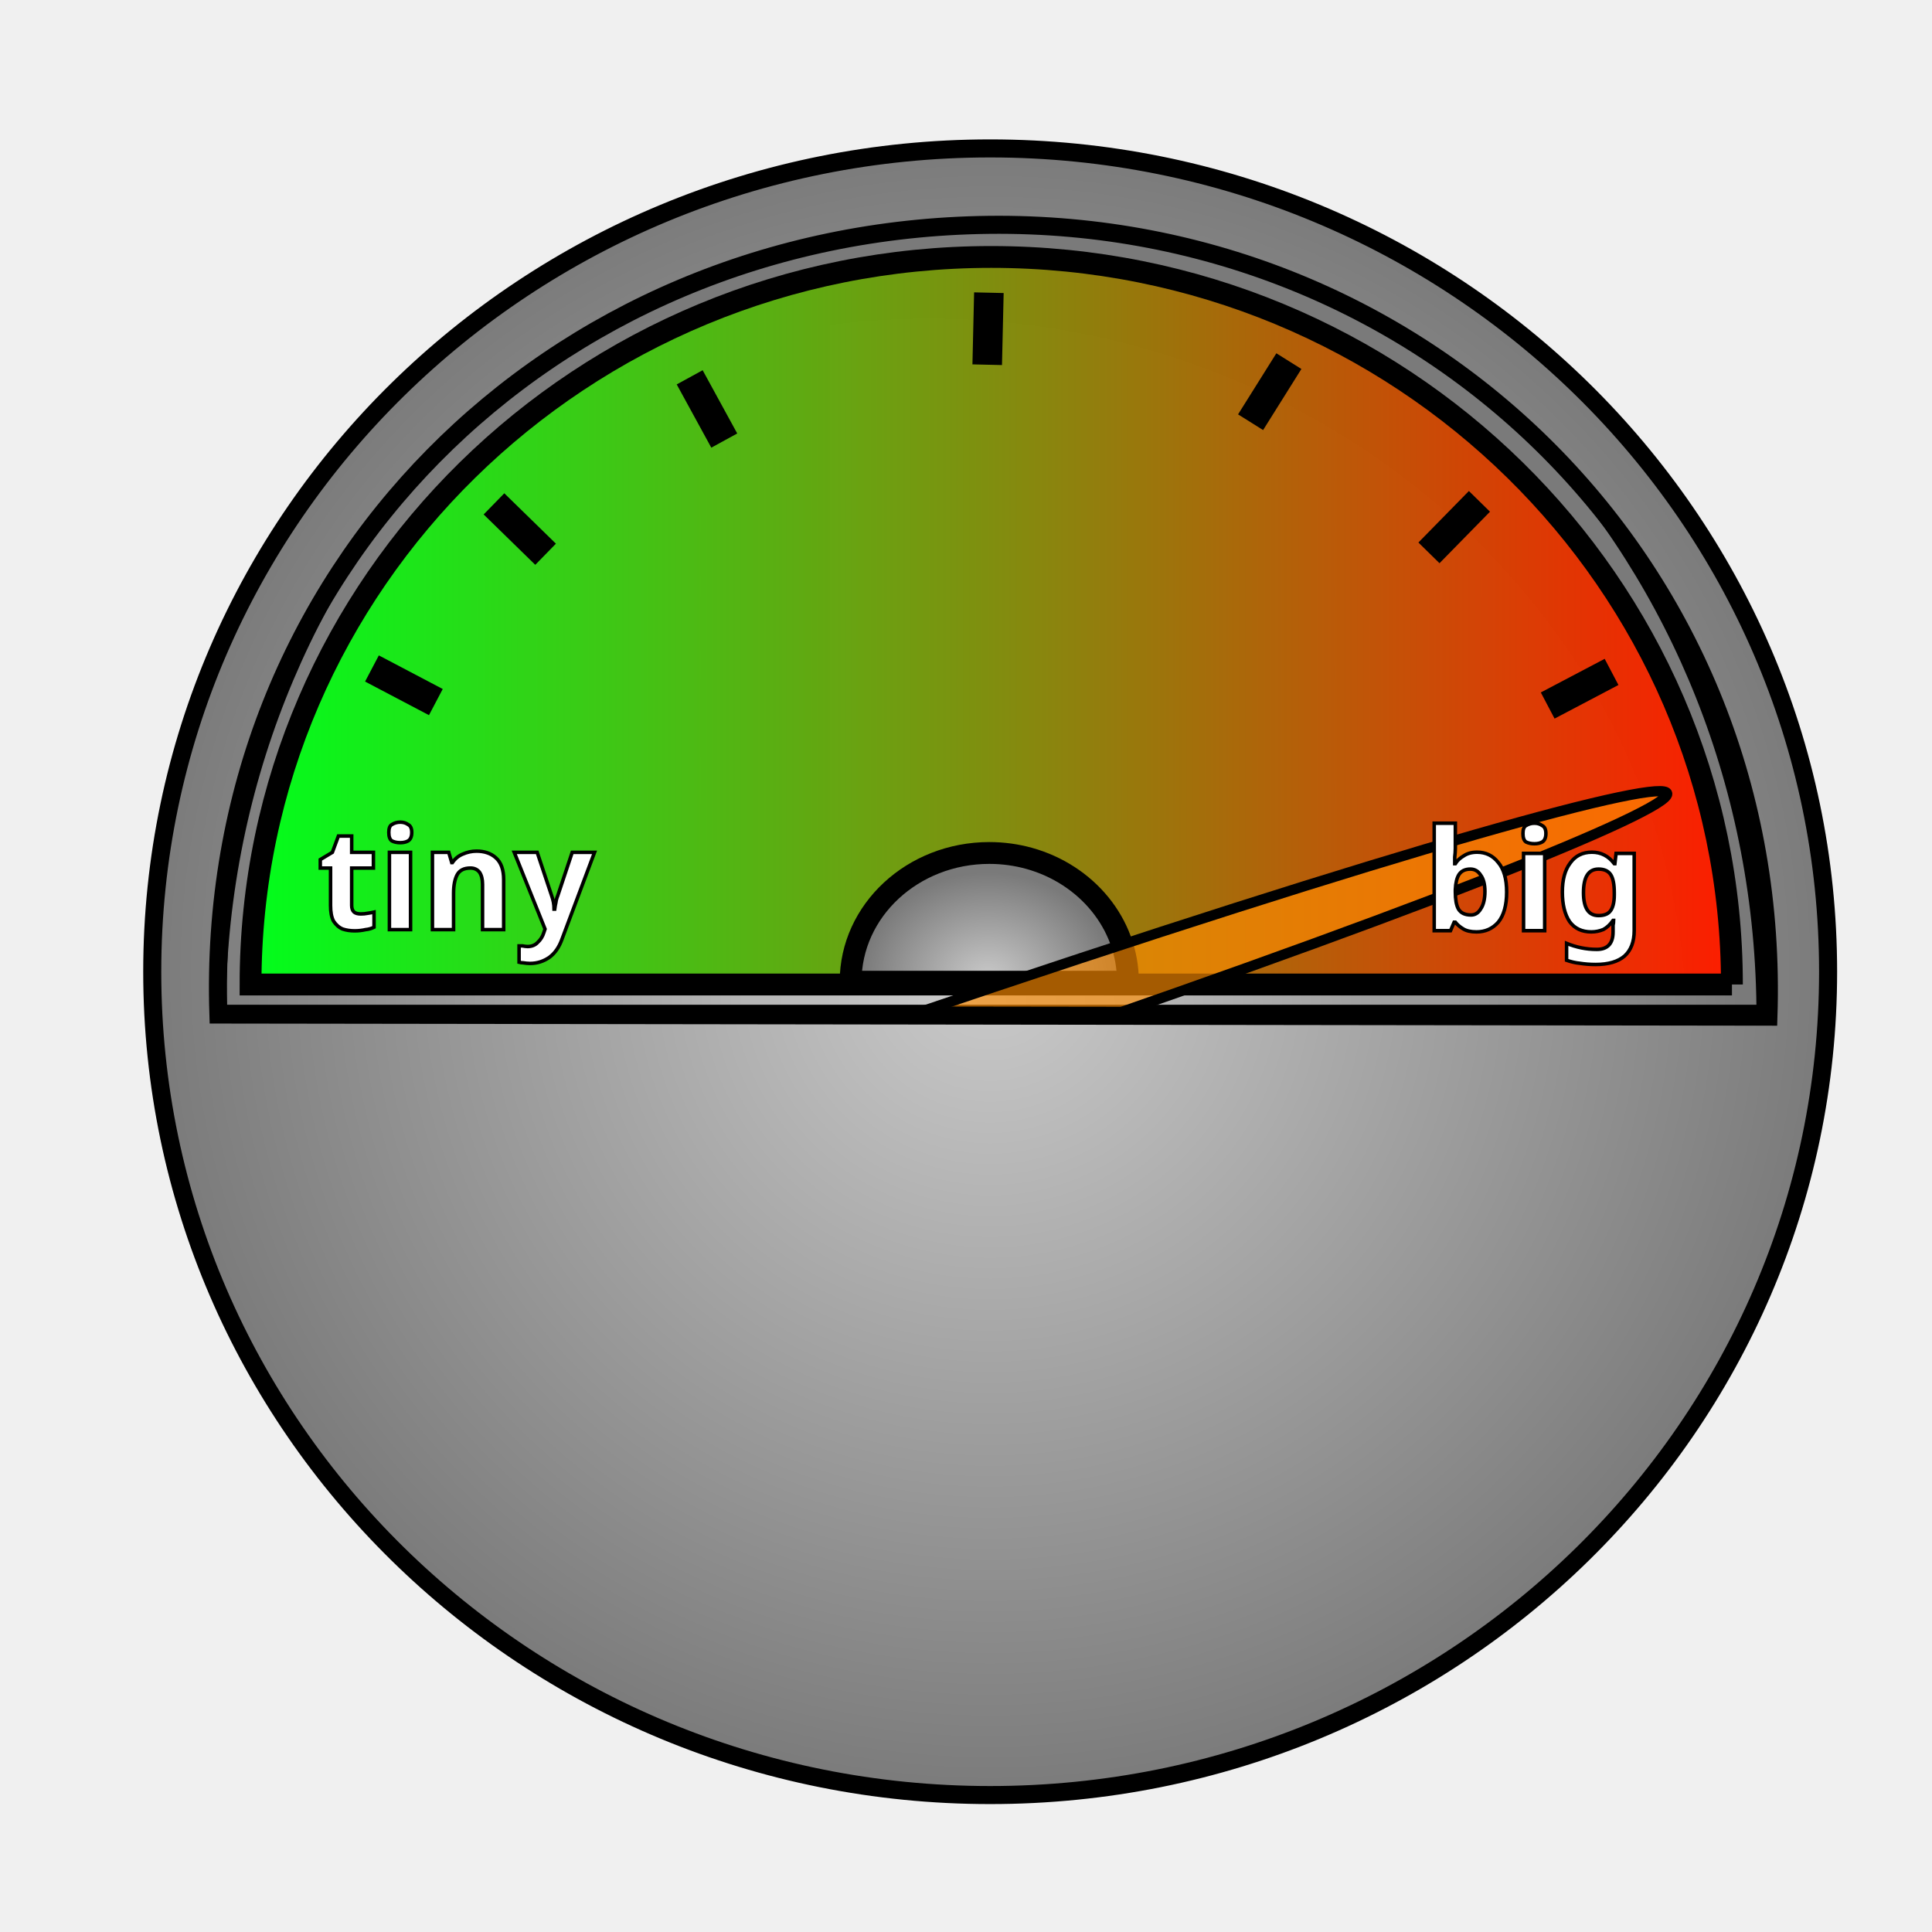
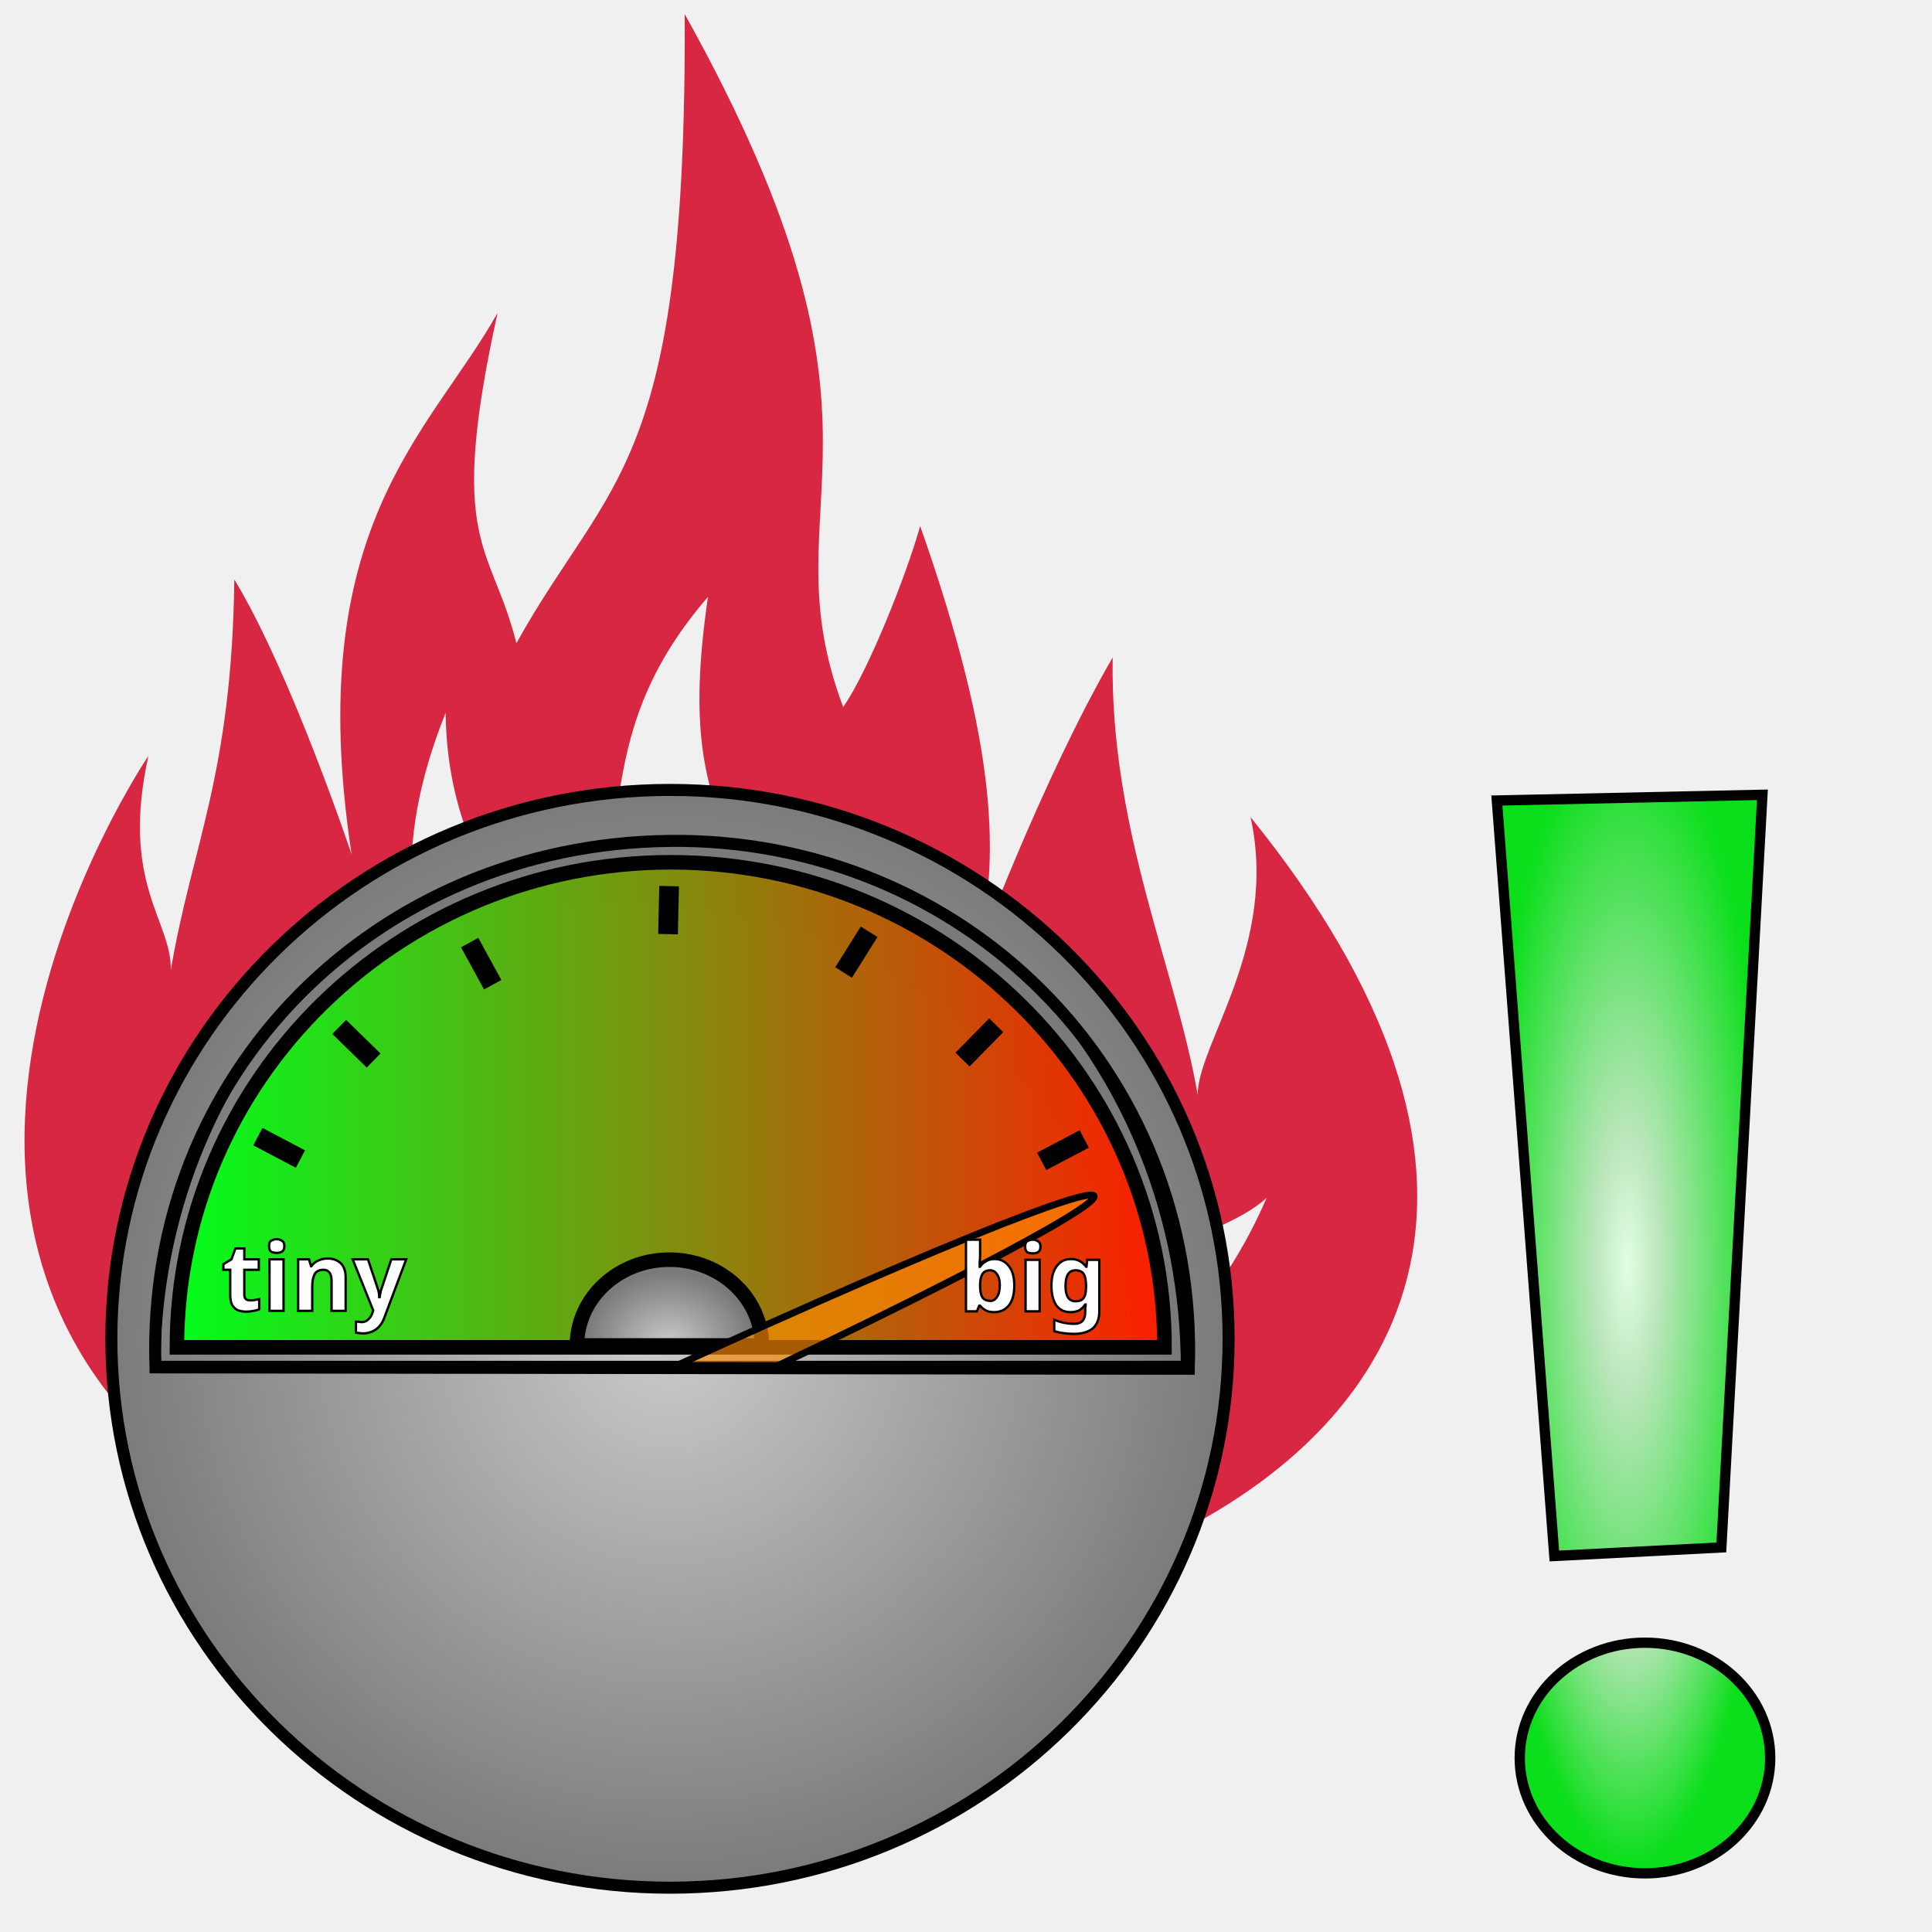
- <svg xmlns="http://www.w3.org/2000/svg" xmlns:xlink="http://www.w3.org/1999/xlink" width="50mm" height="50mm" viewBox="0 0 50 50" version="1.1" id="svg358">
+ <svg xmlns="http://www.w3.org/2000/svg" xmlns:ns1="http://www.openswatchbook.org/uri/2009/osb" xmlns:xlink="http://www.w3.org/1999/xlink" width="75mm" height="75mm" viewBox="0 0 75 75" version="1.1" id="svg358">
  <defs id="defs352">
-     <linearGradient xlink:href="#linearGradient3348" id="linearGradient3350" x1="22.108" y1="192.83" x2="67.66" y2="192.83" gradientUnits="userSpaceOnUse" gradientTransform="matrix(0.846568,0,0,0.844618,-12.34399,-137.3893)" />
+     <linearGradient id="linearGradient980" ns1:paint="solid">
+       <stop style="stop-color:#009300;stop-opacity:1;" offset="0" id="stop978" />
+     </linearGradient>
+     <linearGradient xlink:href="#linearGradient3348" id="linearGradient3350" x1="22.108" y1="192.83" x2="67.66" y2="192.83" gradientUnits="userSpaceOnUse" gradientTransform="matrix(0.846568,0,0,0.844618,-11.96078,-110.5648)" />
    <linearGradient id="linearGradient3348">
      <stop style="stop-color:#00ff1c;stop-opacity:1" offset="0" id="stop3344" />
      <stop style="stop-color:#ff1c00;stop-opacity:0.995" offset="1" id="stop3346" />
    </linearGradient>
-     <radialGradient xlink:href="#linearGradient978" id="radialGradient3395" gradientUnits="userSpaceOnUse" gradientTransform="matrix(0.142587,0.00259187,-0.00247316,0.120898,19.63215,0.6529291)" cx="45.169" cy="203.35" fx="45.169" fy="203.35" r="22.926" />
-     <linearGradient id="linearGradient978">
+     <radialGradient xlink:href="#linearGradient978-3" id="radialGradient3395" gradientUnits="userSpaceOnUse" gradientTransform="matrix(0.142587,0.00259187,-0.00247316,0.120898,20.01536,27.47744)" cx="45.169" cy="203.35" fx="45.169" fy="203.35" r="22.926" />
+     <linearGradient id="linearGradient978-3">
      <stop id="stop974" offset="0" style="stop-color:#cacaca;stop-opacity:1" />
      <stop id="stop976" offset="1" style="stop-color:#7a7a7a;stop-opacity:1" />
    </linearGradient>
-     <radialGradient xlink:href="#linearGradient978" id="radialGradient1281" cx="109.66" cy="123.084" fx="109.66" fy="123.084" r="21.919" gradientTransform="matrix(1,0,0,0.9827558,-84.03483,-95.81284)" gradientUnits="userSpaceOnUse" />
-     <radialGradient xlink:href="#linearGradient978" id="radialGradient1345" cx="77.404" cy="133.98" fx="77.404" fy="133.98" r="19.452" gradientTransform="matrix(1.043841,0.1180681,-0.09340766,0.9739363,-43.63095,-113.607)" gradientUnits="userSpaceOnUse" />
+     <radialGradient xlink:href="#linearGradient978-3" id="radialGradient1281" cx="109.66" cy="123.084" fx="109.66" fy="123.084" r="21.919" gradientTransform="matrix(1,0,0,0.9827558,-83.65162,-68.98833)" gradientUnits="userSpaceOnUse" />
+     <radialGradient xlink:href="#linearGradient978-3" id="radialGradient1345" cx="77.404" cy="133.98" fx="77.404" fy="133.98" r="19.452" gradientTransform="matrix(1.043841,0.1180681,-0.09340766,0.9739363,-43.24774,-86.78251)" gradientUnits="userSpaceOnUse" />
+     <radialGradient xlink:href="#linearGradient1018" id="radialGradient1002" cx="58.8" cy="23.975" fx="58.8" fy="23.975" r="5.513" gradientTransform="matrix(1,0,0,3.834128,0,-68.35396)" gradientUnits="userSpaceOnUse" />
+     <linearGradient id="linearGradient1018">
+       <stop id="stop1014" offset="0" style="stop-color:#caffca;stop-opacity:1" />
+       <stop id="stop1026" offset="0.187" style="stop-color:#bbe6bb;stop-opacity:1;" />
+       <stop id="stop1016" offset="1" style="stop-color:#7a7a7a;stop-opacity:1" />
+     </linearGradient>
+     <radialGradient xlink:href="#linearGradient1096" id="radialGradient1054" gradientUnits="userSpaceOnUse" gradientTransform="matrix(1,0,0,3.834128,0,-68.35396)" cx="58.8" cy="23.975" fx="58.8" fy="23.975" r="5.513" />
+     <linearGradient id="linearGradient1096">
+       <stop id="stop1090" offset="0" style="stop-color:#e1ffe3;stop-opacity:1" />
+       <stop id="stop1092" offset="0.573" style="stop-color:#bbe6bb;stop-opacity:1;" />
+       <stop id="stop1094" offset="1" style="stop-color:#0bde1b;stop-opacity:1" />
+     </linearGradient>
+     <radialGradient xlink:href="#linearGradient1088" id="radialGradient1080" gradientUnits="userSpaceOnUse" gradientTransform="matrix(1,0,0,3.834128,0,-68.35396)" cx="58.643" cy="23.4" fx="58.643" fy="23.4" r="5.513" />
+     <linearGradient id="linearGradient1088">
+       <stop id="stop1082" offset="0" style="stop-color:#e1ffe3;stop-opacity:1" />
+       <stop id="stop1084" offset="0.231" style="stop-color:#bbe6bb;stop-opacity:1;" />
+       <stop id="stop1086" offset="1" style="stop-color:#0bde1b;stop-opacity:1" />
+     </linearGradient>
+     <radialGradient xlink:href="#linearGradient1096" id="radialGradient1098" gradientUnits="userSpaceOnUse" gradientTransform="matrix(1,0,0,3.834128,0,-68.35396)" cx="58.8" cy="23.975" fx="58.8" fy="23.975" r="5.513" />
  </defs>
+   <g id="layer5">
+     <g transform="matrix(0.2952443,0,0,0.2123631,-343.1694,226.8302)" id="layer1-0" style="fill:#d72743;fill-opacity:1">
+       <path style="font-style:normal;font-weight:bold;font-size:16.179px;line-height:125%;font-family:Sans;-inkscape-font-specification:Sans;letter-spacing:0px;word-spacing:0px;fill:#d72743;fill-opacity:1;stroke:none" d="m 1252.35,-1065.552 c 0.281,83.61 -9.908,84.382 -22.132,115.015 -3.26,-18.243 -9.234,-17.849 -2.472,-60.392 -8.847,21.988 -25.787,38.864 -19.189,99.005 0,0 -8.009,-33.296 -15.422,-50.268 -0.346,35.836 -5.552,48.387 -8.358,71.458 0.173,-9.097 -6.671,-15.73 -2.943,-39.202 0,0 -45.175,92.381 14.951,140.208 66.207,50.745 205.667,1.084 129.966,-129.024 3.73,23.472 -7.082,41.759 -6.946,50.856 -2.806,-23.071 -11.561,-48.346 -11.184,-80.052 -9.378,22.544 -17.894,54.506 -17.894,54.506 3.087,-17.483 2.914,-37.684 -7.417,-78.521 -1.875,9.286 -6.979,26.92 -10.124,33.08 -10.366,-38.319 10.188,-49.25 -20.837,-126.67 z m 3.061,106.539 c -5.236,49.522 9.83,34.792 4.944,101.83 2.708,-13.565 12.572,-15.753 16.246,-40.614 3.956,14.462 2.149,56.337 0.589,62.864 4.175,-11.27 22.435,-26.241 21.661,-46.03 10.706,18.298 9.146,39.261 1.53,45.912 -0.248,0.922 22.471,-6.065 28.489,-14.127 -27.685,89.604 -135.659,51.426 -137.618,4.003 8.77,13.403 14.864,5.191 20.248,13.185 -2.971,-10.294 -18.696,-29.524 -6.122,-54.859 3.06,24.852 17.296,21.133 22.485,39.79 5.417,-23.604 -21.87,-39.062 -6.946,-90.764 0.25,33.2 16.717,47.913 16.717,47.913 9.146,-21.793 1.081,-42.283 17.776,-69.103 z" id="path3588" />
+     </g>
+   </g>
  <g id="layer1" style="display:inline">
-     <path style="opacity:1;fill:url(#radialGradient1345);fill-opacity:1;stroke:#000000;stroke-width:0.618;stroke-miterlimit:4;stroke-dasharray:none;stroke-dashoffset:0;stroke-opacity:1" d="M 45.767,26.311 H 5.531 c -1e-6,-11.852 9.007,-21.46 20.118,-21.46 11.111,0 20.118,9.608 20.118,21.46 z" id="path2799-5" />
-     <path style="opacity:1;fill:url(#linearGradient3350);fill-opacity:1;stroke:#000000;stroke-width:0.565;stroke-miterlimit:4;stroke-dasharray:none;stroke-dashoffset:0;stroke-opacity:1" d="M 44.823,25.479 H 6.484 c -1e-6,-10.399 8.582,-18.829 19.169,-18.829 10.587,0 19.169,8.43 19.169,18.829 z" id="path2799" />
-     <path id="path3353" d="m 29.192,25.406 h -7.178 c 0,-1.84 1.607,-3.331 3.589,-3.331 0.359,0 0.706,0.049 1.033,0.14 1.478,0.412 2.555,1.684 2.555,3.191 z" style="opacity:1;fill:url(#radialGradient3395);fill-opacity:1;stroke:#000000;stroke-width:0.565;stroke-miterlimit:4;stroke-dasharray:none;stroke-dashoffset:0;stroke-opacity:1" />
-     <path style="fill:#ff8d02;fill-opacity:0.647;stroke:#000000;stroke-width:0.265px;stroke-linecap:butt;stroke-linejoin:miter;stroke-opacity:1" d="M 23.818,27.975 8.893,33.045 8.349,31.705 23.306,26.36 c 26.488,-8.989 26.254,-7.066 0.511,1.615 z" id="needle" />
-     <path style="fill:none;stroke:#000000;stroke-width:0.765;stroke-linecap:butt;stroke-linejoin:miter;stroke-miterlimit:4;stroke-dasharray:none;stroke-opacity:1" d="m 25.592,7.575 -0.043,1.864" id="path3361" />
-     <path style="fill:url(#radialGradient1281);fill-opacity:1;stroke:#000000;stroke-width:0.467;stroke-linecap:round;stroke-miterlimit:4;stroke-dasharray:none;stroke-opacity:1" d="M 25.626,3.841 A 21.686,21.308 0 0 0 3.94,25.149 21.686,21.308 0 0 0 25.626,46.456 21.686,21.308 0 0 0 47.311,25.149 21.686,21.308 0 0 0 25.626,3.841 Z m -0.027,1.978 C 36.975,5.688 46.149,14.719 45.767,26.311 L 5.652,26.256 C 5.278,14.82 14.22,5.95 25.598,5.819 Z" id="path1256" />
-     <path id="path3367" d="m 14.12,14.344 -1.336,-1.304" style="fill:none;stroke:#000000;stroke-width:0.765;stroke-linecap:butt;stroke-linejoin:miter;stroke-miterlimit:4;stroke-dasharray:none;stroke-opacity:1" />
-     <path style="fill:none;stroke:#000000;stroke-width:0.765;stroke-linecap:butt;stroke-linejoin:miter;stroke-miterlimit:4;stroke-dasharray:none;stroke-opacity:1" d="m 36.981,14.308 1.307,-1.333" id="path3369" />
-     <path id="path3373" d="m 32.365,10.927 0.991,-1.581" style="fill:none;stroke:#000000;stroke-width:0.765;stroke-linecap:butt;stroke-linejoin:miter;stroke-miterlimit:4;stroke-dasharray:none;stroke-opacity:1" />
-     <path style="fill:none;stroke:#000000;stroke-width:0.765;stroke-linecap:butt;stroke-linejoin:miter;stroke-miterlimit:4;stroke-dasharray:none;stroke-opacity:1" d="m 18.744,11.402 -0.895,-1.637" id="path3375" />
-     <path id="path3377" d="m 40.054,18.259 1.653,-0.87" style="fill:none;stroke:#000000;stroke-width:0.765;stroke-linecap:butt;stroke-linejoin:miter;stroke-miterlimit:4;stroke-dasharray:none;stroke-opacity:1" />
-     <path style="fill:none;stroke:#000000;stroke-width:0.765;stroke-linecap:butt;stroke-linejoin:miter;stroke-miterlimit:4;stroke-dasharray:none;stroke-opacity:1" d="M 11.28,18.17 9.626,17.3" id="path3379" />
+     <path style="opacity:1;fill:url(#radialGradient1345);fill-opacity:1;stroke:#000000;stroke-width:0.618;stroke-miterlimit:4;stroke-dasharray:none;stroke-dashoffset:0;stroke-opacity:1" d="M 46.15,53.136 H 5.914 c -1e-6,-11.852 9.007,-21.46 20.118,-21.46 11.111,0 20.118,9.608 20.118,21.46 z" id="path2799-5" />
+     <path style="opacity:1;fill:url(#linearGradient3350);fill-opacity:1;stroke:#000000;stroke-width:0.565;stroke-miterlimit:4;stroke-dasharray:none;stroke-dashoffset:0;stroke-opacity:1" d="M 45.206,52.303 H 6.868 c -1e-6,-10.399 8.582,-18.829 19.169,-18.829 10.587,0 19.169,8.43 19.169,18.829 z" id="path2799" />
+     <path id="path3353" d="m 29.575,52.231 h -7.178 c 0,-1.84 1.607,-3.331 3.589,-3.331 0.359,0 0.706,0.049 1.033,0.14 1.478,0.412 2.555,1.684 2.555,3.191 z" style="opacity:1;fill:url(#radialGradient3395);fill-opacity:1;stroke:#000000;stroke-width:0.565;stroke-miterlimit:4;stroke-dasharray:none;stroke-dashoffset:0;stroke-opacity:1" />
+     <path style="fill:#ff8d02;fill-opacity:0.647;stroke:#000000;stroke-width:0.265px;stroke-linecap:butt;stroke-linejoin:miter;stroke-opacity:1" d="M 24.049,55.893 9.75,62.526 9.066,61.253 23.368,54.342 c 25.378,-11.764 25.35,-9.827 0.68,1.551 z" id="needle" />
+     <path style="fill:none;stroke:#000000;stroke-width:0.765;stroke-linecap:butt;stroke-linejoin:miter;stroke-miterlimit:4;stroke-dasharray:none;stroke-opacity:1" d="m 25.975,34.399 -0.043,1.864" id="path3361" />
+     <path style="fill:url(#radialGradient1281);fill-opacity:1;stroke:#000000;stroke-width:0.467;stroke-linecap:round;stroke-miterlimit:4;stroke-dasharray:none;stroke-opacity:1" d="M 26.009,30.665 A 21.686,21.308 0 0 0 4.323,51.973 21.686,21.308 0 0 0 26.009,73.28 21.686,21.308 0 0 0 47.694,51.973 21.686,21.308 0 0 0 26.009,30.665 Z m -0.027,1.978 c 11.376,-0.131 20.551,8.9 20.168,20.492 L 6.035,53.081 C 5.661,41.644 14.603,32.774 25.981,32.644 Z" id="path1256" />
+     <path id="path3367" d="m 14.504,41.169 -1.336,-1.304" style="fill:none;stroke:#000000;stroke-width:0.765;stroke-linecap:butt;stroke-linejoin:miter;stroke-miterlimit:4;stroke-dasharray:none;stroke-opacity:1" />
+     <path style="fill:none;stroke:#000000;stroke-width:0.765;stroke-linecap:butt;stroke-linejoin:miter;stroke-miterlimit:4;stroke-dasharray:none;stroke-opacity:1" d="m 37.365,41.133 1.307,-1.333" id="path3369" />
+     <path id="path3373" d="m 32.748,37.752 0.991,-1.581" style="fill:none;stroke:#000000;stroke-width:0.765;stroke-linecap:butt;stroke-linejoin:miter;stroke-miterlimit:4;stroke-dasharray:none;stroke-opacity:1" />
+     <path style="fill:none;stroke:#000000;stroke-width:0.765;stroke-linecap:butt;stroke-linejoin:miter;stroke-miterlimit:4;stroke-dasharray:none;stroke-opacity:1" d="m 19.127,38.227 -0.895,-1.637" id="path3375" />
+     <path id="path3377" d="m 40.437,45.084 1.653,-0.87" style="fill:none;stroke:#000000;stroke-width:0.765;stroke-linecap:butt;stroke-linejoin:miter;stroke-miterlimit:4;stroke-dasharray:none;stroke-opacity:1" />
+     <path style="fill:none;stroke:#000000;stroke-width:0.765;stroke-linecap:butt;stroke-linejoin:miter;stroke-miterlimit:4;stroke-dasharray:none;stroke-opacity:1" d="m 11.663,44.994 -1.653,-0.87" id="path3379" />
+   </g>
+   <g id="layer4" style="display:inline">
+     <g id="g990" style="display:inline;fill:url(#radialGradient1002);fill-opacity:1" transform="translate(7.277973,26.72466)">
+       <g id="g1052" style="fill:url(#radialGradient1054);fill-opacity:1" transform="translate(-2.75168,0.943433)">
+         <path style="fill:url(#radialGradient1080);fill-opacity:1;stroke:#000000;stroke-width:0.4;stroke-linecap:butt;stroke-linejoin:miter;stroke-miterlimit:4;stroke-dasharray:none;stroke-opacity:1" d="M 53.582,3.408 55.813,32.735 62.296,32.403 63.89,3.186 Z" id="path127" />
+         <ellipse style="fill:url(#radialGradient1098);fill-opacity:1;stroke:#010000;stroke-width:0.4;stroke-miterlimit:4;stroke-dasharray:none" id="path129" cx="59.331" cy="40.578" rx="4.861" ry="4.477" />
+       </g>
+     </g>
  </g>
  <g id="layer2" style="display:inline">
-     <text xml:space="preserve" style="font-style:normal;font-weight:normal;font-size:3.651px;line-height:1.25;font-family:sans-serif;letter-spacing:0px;word-spacing:0px;fill:#000000;fill-opacity:1;stroke:none;stroke-width:0.091;stroke-miterlimit:4;stroke-dasharray:none" x="8.212" y="24.061" id="text1285">
-       <tspan id="tspan1283" x="8.212" y="24.061" style="font-weight:bold;fill:#ffffff;fill-opacity:1;stroke:#000000;stroke-width:0.091;stroke-miterlimit:4;stroke-dasharray:none;stroke-opacity:1">tiny</tspan>
+     <text xml:space="preserve" style="font-style:normal;font-weight:normal;font-size:3.651px;line-height:1.25;font-family:sans-serif;letter-spacing:0px;word-spacing:0px;fill:#000000;fill-opacity:1;stroke:none;stroke-width:0.091;stroke-miterlimit:4;stroke-dasharray:none" x="8.595" y="50.886" id="text1285">
+       <tspan id="tspan1283" x="8.595" y="50.886" style="font-weight:bold;fill:#ffffff;fill-opacity:1;stroke:#000000;stroke-width:0.091;stroke-miterlimit:4;stroke-dasharray:none;stroke-opacity:1">tiny</tspan>
    </text>
-     <text xml:space="preserve" style="font-style:normal;font-weight:normal;font-size:3.651px;line-height:1.25;font-family:sans-serif;letter-spacing:0px;word-spacing:0px;fill:#000000;fill-opacity:1;stroke:none;stroke-width:0.091;stroke-miterlimit:4;stroke-dasharray:none" x="36.836" y="24.085" id="text1285-3">
-       <tspan id="tspan1283-6" x="36.836" y="24.085" style="font-weight:bold;fill:#ffffff;fill-opacity:1;stroke:#000000;stroke-width:0.091;stroke-miterlimit:4;stroke-dasharray:none;stroke-opacity:1">big</tspan>
+     <text xml:space="preserve" style="font-style:normal;font-weight:normal;font-size:3.651px;line-height:1.25;font-family:sans-serif;letter-spacing:0px;word-spacing:0px;fill:#000000;fill-opacity:1;stroke:none;stroke-width:0.091;stroke-miterlimit:4;stroke-dasharray:none" x="37.219" y="50.909" id="text1285-3">
+       <tspan id="tspan1283-6" x="37.219" y="50.909" style="font-weight:bold;fill:#ffffff;fill-opacity:1;stroke:#000000;stroke-width:0.091;stroke-miterlimit:4;stroke-dasharray:none;stroke-opacity:1">big</tspan>
    </text>
  </g>
  <g id="layer3" style="display:none">
-     <text xml:space="preserve" style="font-style:normal;font-weight:normal;font-size:3.651px;line-height:1.25;font-family:sans-serif;letter-spacing:0px;word-spacing:0px;fill:#000000;fill-opacity:1;stroke:none;stroke-width:0.091;stroke-miterlimit:4;stroke-dasharray:none" x="8.283" y="23.847" id="text1285-6">
-       <tspan id="tspan1283-2" x="8.283" y="23.847" style="font-weight:bold;fill:#ffffff;fill-opacity:1;stroke:#000000;stroke-width:0.091;stroke-miterlimit:4;stroke-dasharray:none;stroke-opacity:1">$</tspan>
+     <text xml:space="preserve" style="font-style:normal;font-weight:normal;font-size:3.651px;line-height:1.25;font-family:sans-serif;letter-spacing:0px;word-spacing:0px;fill:#000000;fill-opacity:1;stroke:none;stroke-width:0.091;stroke-miterlimit:4;stroke-dasharray:none" x="8.411" y="50.8" id="text1285-6">
+       <tspan id="tspan1283-2" x="8.411" y="50.8" style="font-weight:bold;fill:#ffffff;fill-opacity:1;stroke:#000000;stroke-width:0.091;stroke-miterlimit:4;stroke-dasharray:none;stroke-opacity:1">$</tspan>
    </text>
-     <text xml:space="preserve" style="font-style:normal;font-weight:normal;font-size:3.651px;line-height:1.25;font-family:sans-serif;letter-spacing:0px;word-spacing:0px;fill:#000000;fill-opacity:1;stroke:none;stroke-width:0.091;stroke-miterlimit:4;stroke-dasharray:none" x="35.849" y="23.871" id="text1285-3-9">
-       <tspan id="tspan1283-6-1" x="35.849" y="23.871" style="font-weight:bold;fill:#ffffff;fill-opacity:1;stroke:#000000;stroke-width:0.091;stroke-miterlimit:4;stroke-dasharray:none;stroke-opacity:1">$$$</tspan>
+     <text xml:space="preserve" style="font-style:normal;font-weight:normal;font-size:3.651px;line-height:1.25;font-family:sans-serif;letter-spacing:0px;word-spacing:0px;fill:#000000;fill-opacity:1;stroke:none;stroke-width:0.091;stroke-miterlimit:4;stroke-dasharray:none" x="35.977" y="50.823" id="text1285-3-9">
+       <tspan id="tspan1283-6-1" x="35.977" y="50.823" style="font-weight:bold;fill:#ffffff;fill-opacity:1;stroke:#000000;stroke-width:0.091;stroke-miterlimit:4;stroke-dasharray:none;stroke-opacity:1">$$$</tspan>
    </text>
  </g>
</svg>
